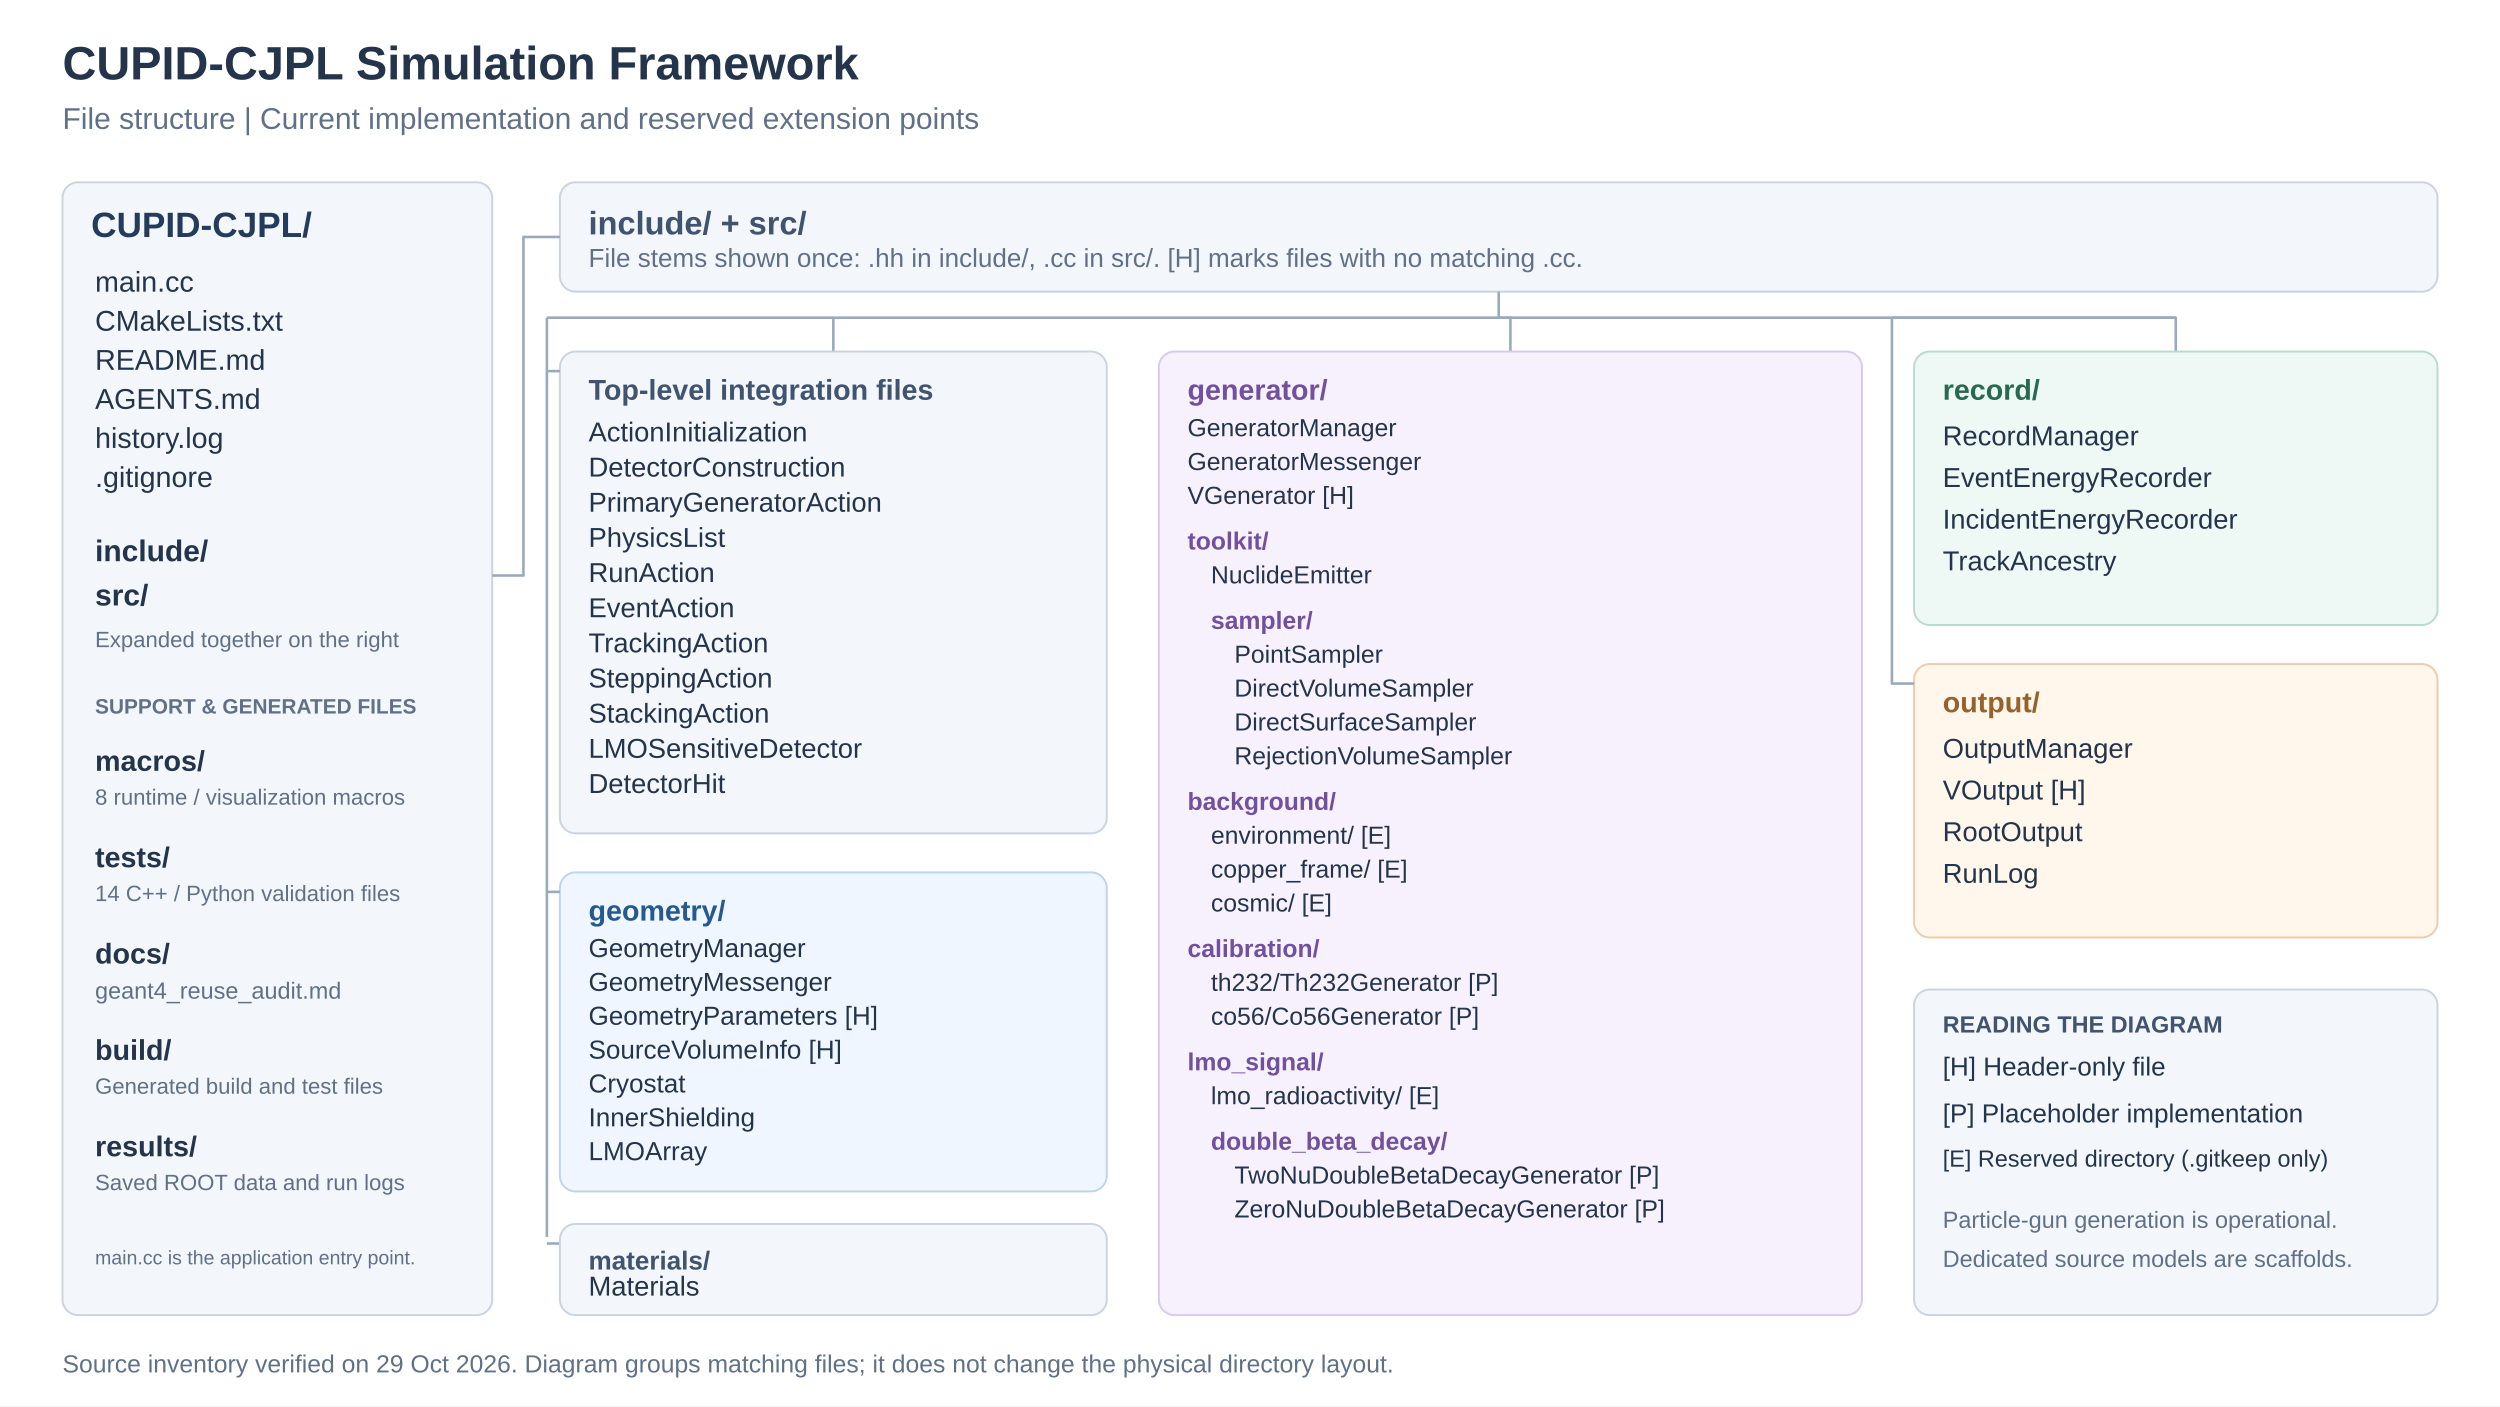
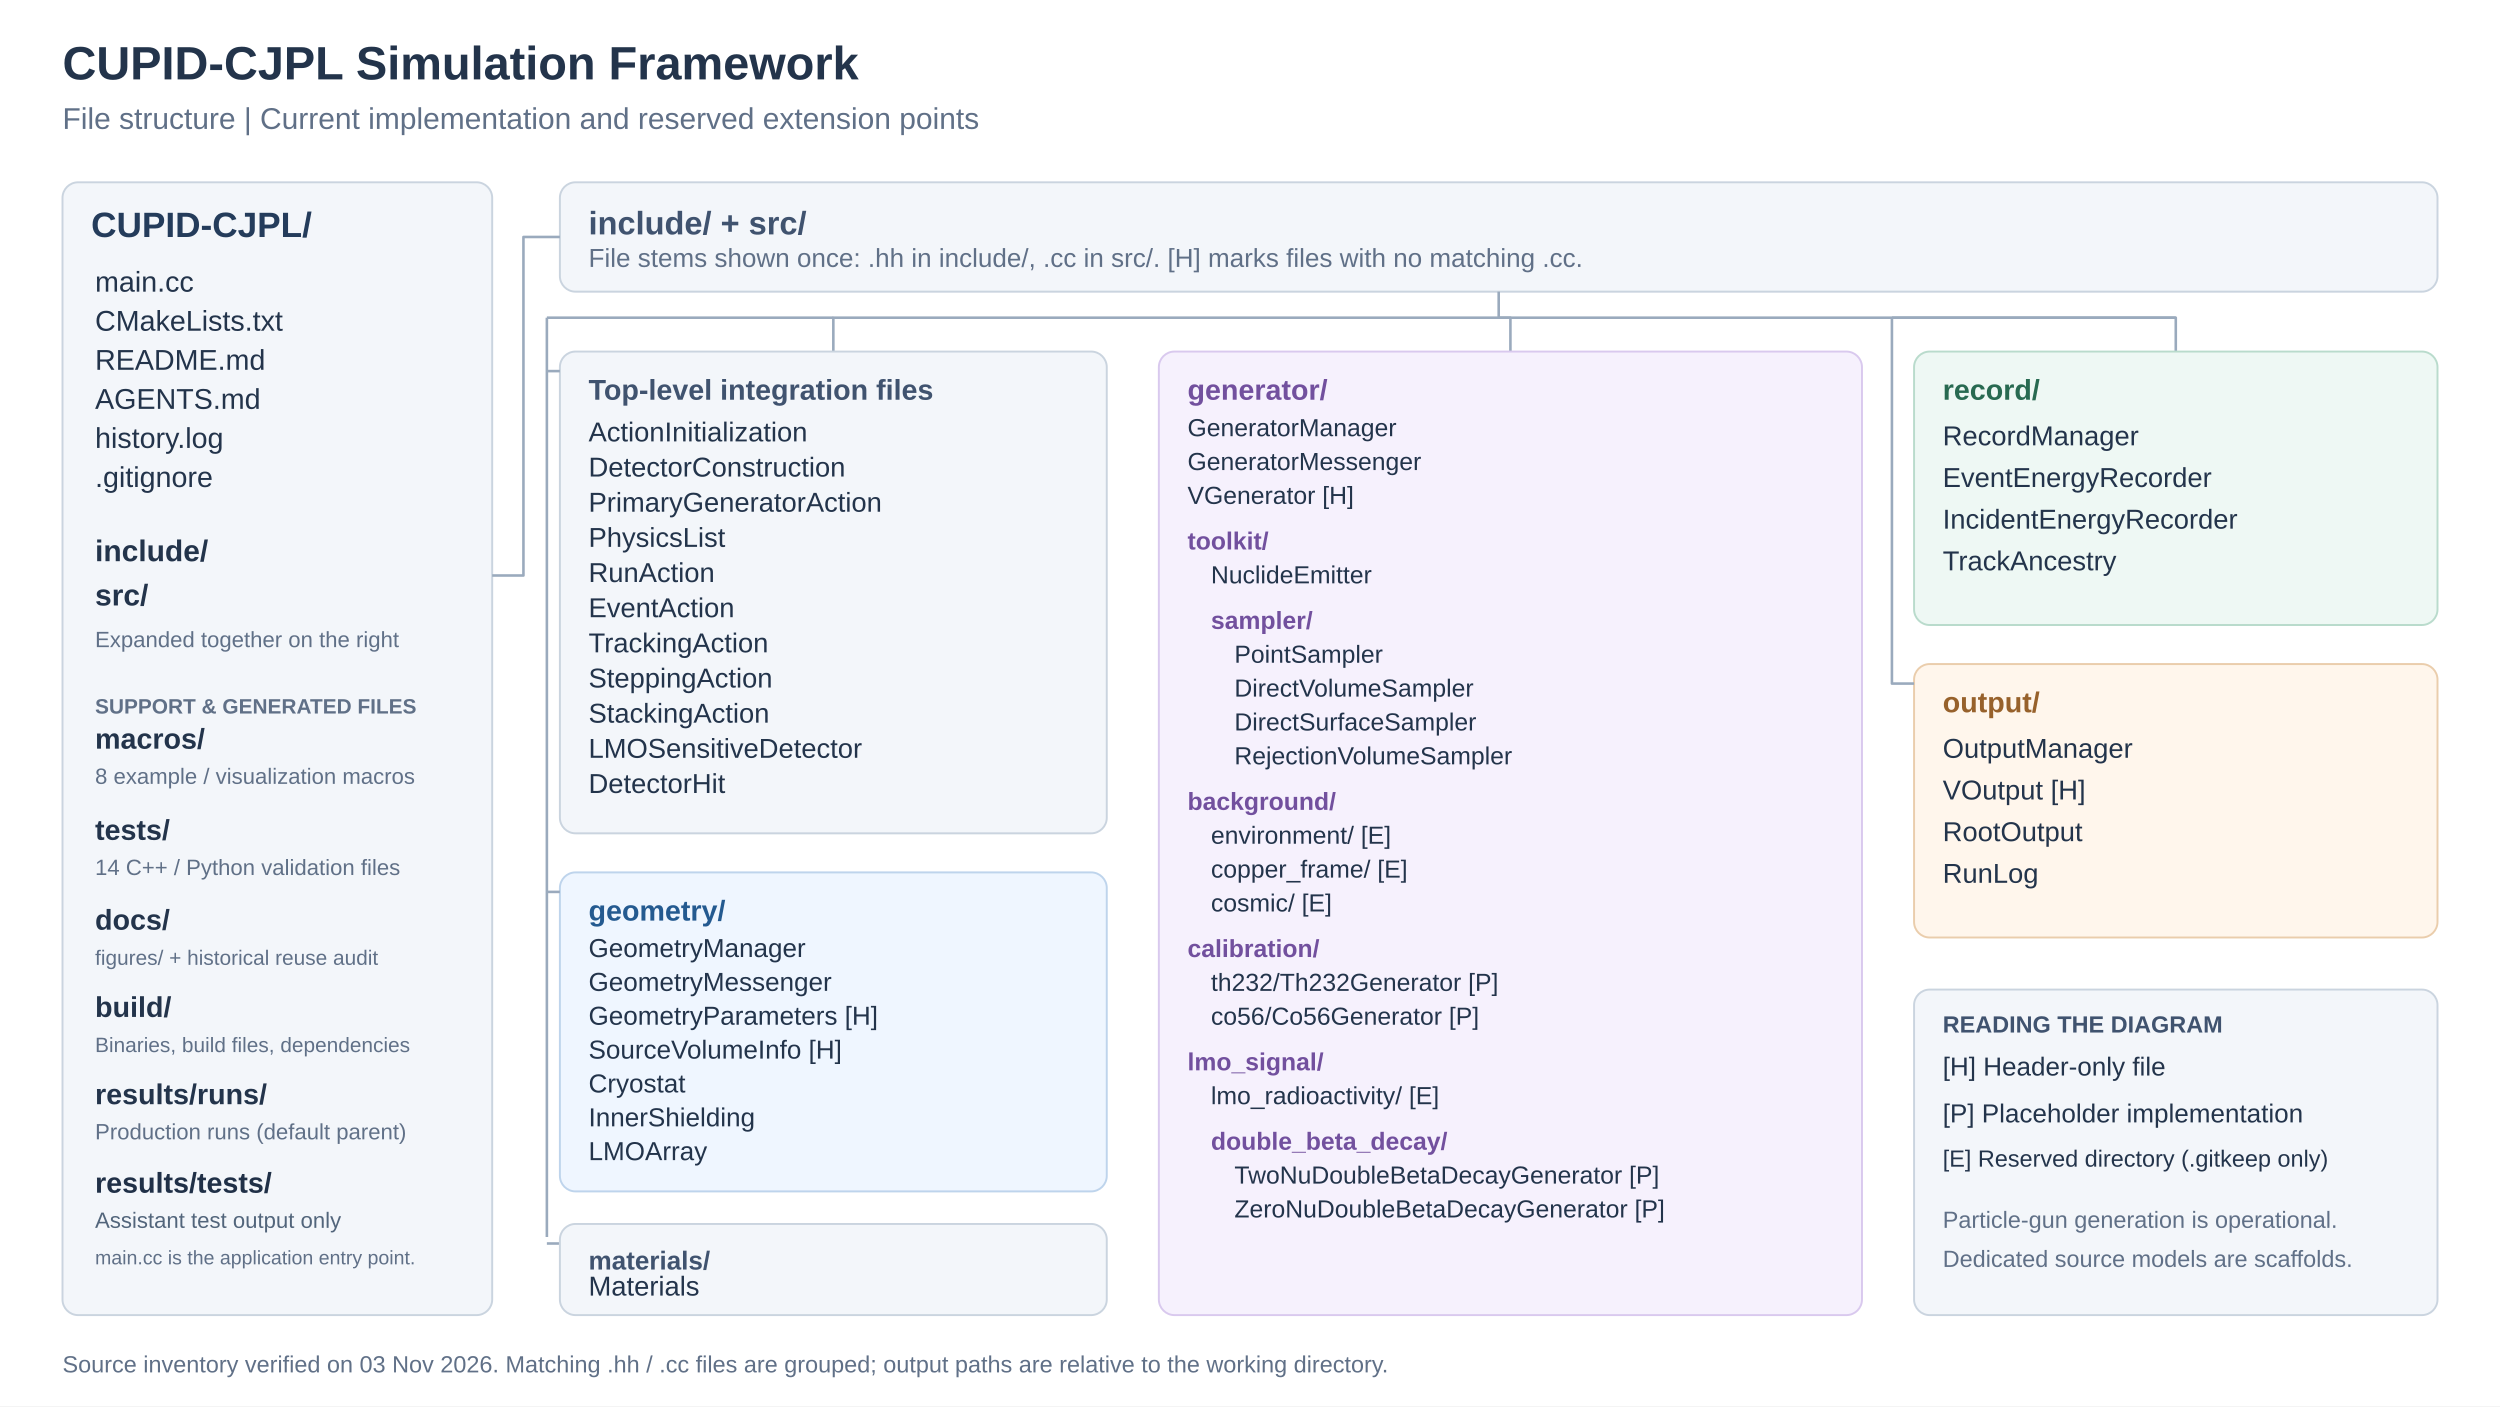
- <svg xmlns="http://www.w3.org/2000/svg" width="1920" height="1080" viewBox="0 0 1920 1080">
+ <svg xmlns="http://www.w3.org/2000/svg" width="1920" height="1080" viewBox="0 0 1920 1080" role="img">
  <rect width="1920" height="1080" fill="white" />
  <text x="48" y="61" font-family="Arial, Helvetica, sans-serif" font-size="36" font-weight="700" fill="#23344b">CUPID-CJPL Simulation Framework</text>
  <text x="48" y="99" font-family="Arial, Helvetica, sans-serif" font-size="23" font-weight="400" fill="#607087">File structure  |  Current implementation and reserved extension points</text>
  <rect x="48" y="140" width="330" height="870" rx="12" fill="#f3f6fa" stroke="#cad4df" stroke-width="1.5" />
  <text x="70" y="182" font-family="Arial, Helvetica, sans-serif" font-size="27" font-weight="700" fill="#243c5b">CUPID-CJPL/</text>
  <text x="73" y="224" font-family="Arial, Helvetica, sans-serif" font-size="22" font-weight="400" fill="#23344b">main.cc</text>
  <text x="73" y="254" font-family="Arial, Helvetica, sans-serif" font-size="22" font-weight="400" fill="#23344b">CMakeLists.txt</text>
  <text x="73" y="284" font-family="Arial, Helvetica, sans-serif" font-size="22" font-weight="400" fill="#23344b">README.md</text>
  <text x="73" y="314" font-family="Arial, Helvetica, sans-serif" font-size="22" font-weight="400" fill="#23344b">AGENTS.md</text>
  <text x="73" y="344" font-family="Arial, Helvetica, sans-serif" font-size="22" font-weight="400" fill="#23344b">history.log</text>
  <text x="73" y="374" font-family="Arial, Helvetica, sans-serif" font-size="22" font-weight="400" fill="#23344b">.gitignore</text>
  <text x="73" y="431" font-family="Arial, Helvetica, sans-serif" font-size="23" font-weight="700" fill="#23344b">include/</text>
  <text x="73" y="465" font-family="Arial, Helvetica, sans-serif" font-size="23" font-weight="700" fill="#23344b">src/</text>
  <text x="73" y="497" font-family="Arial, Helvetica, sans-serif" font-size="17" font-weight="400" fill="#607087">Expanded together on the right</text>
  <text x="73" y="548" font-family="Arial, Helvetica, sans-serif" font-size="16" font-weight="700" fill="#607087">SUPPORT &amp; GENERATED FILES</text>
-   <text x="73" y="592" font-family="Arial, Helvetica, sans-serif" font-size="22" font-weight="700" fill="#23344b">macros/</text>
-   <text x="73" y="618" font-family="Arial, Helvetica, sans-serif" font-size="17" font-weight="400" fill="#607087">8 runtime / visualization macros</text>
-   <text x="73" y="666" font-family="Arial, Helvetica, sans-serif" font-size="22" font-weight="700" fill="#23344b">tests/</text>
-   <text x="73" y="692" font-family="Arial, Helvetica, sans-serif" font-size="17" font-weight="400" fill="#607087">14 C++ / Python validation files</text>
-   <text x="73" y="740" font-family="Arial, Helvetica, sans-serif" font-size="22" font-weight="700" fill="#23344b">docs/</text>
-   <text x="73" y="767" font-family="Arial, Helvetica, sans-serif" font-size="18" font-weight="400" fill="#607087">geant4_reuse_audit.md</text>
-   <text x="73" y="814" font-family="Arial, Helvetica, sans-serif" font-size="22" font-weight="700" fill="#23344b">build/</text>
-   <text x="73" y="840" font-family="Arial, Helvetica, sans-serif" font-size="17" font-weight="400" fill="#607087">Generated build and test files</text>
-   <text x="73" y="888" font-family="Arial, Helvetica, sans-serif" font-size="22" font-weight="700" fill="#23344b">results/</text>
-   <text x="73" y="914" font-family="Arial, Helvetica, sans-serif" font-size="17" font-weight="400" fill="#607087">Saved ROOT data and run logs</text>
+   <text x="73" y="575" font-family="Arial, Helvetica, sans-serif" font-size="22" font-weight="700" fill="#23344b">macros/</text>
+   <text x="73" y="602" font-family="Arial, Helvetica, sans-serif" font-size="17" font-weight="400" fill="#607087">8 example / visualization macros</text>
+   <text x="73" y="645" font-family="Arial, Helvetica, sans-serif" font-size="22" font-weight="700" fill="#23344b">tests/</text>
+   <text x="73" y="672" font-family="Arial, Helvetica, sans-serif" font-size="17" font-weight="400" fill="#607087">14 C++ / Python validation files</text>
+   <text x="73" y="714" font-family="Arial, Helvetica, sans-serif" font-size="22" font-weight="700" fill="#23344b">docs/</text>
+   <text x="73" y="741" font-family="Arial, Helvetica, sans-serif" font-size="16" font-weight="400" fill="#607087">figures/ + historical reuse audit</text>
+   <text x="73" y="781" font-family="Arial, Helvetica, sans-serif" font-size="22" font-weight="700" fill="#23344b">build/</text>
+   <text x="73" y="808" font-family="Arial, Helvetica, sans-serif" font-size="16" font-weight="400" fill="#607087">Binaries, build files, dependencies</text>
+   <text x="73" y="848" font-family="Arial, Helvetica, sans-serif" font-size="22" font-weight="700" fill="#23344b">results/runs/</text>
+   <text x="73" y="875" font-family="Arial, Helvetica, sans-serif" font-size="17" font-weight="400" fill="#607087">Production runs (default parent)</text>
  <text x="73" y="971" font-family="Arial, Helvetica, sans-serif" font-size="15" font-weight="400" fill="#607087">main.cc is the application entry point.</text>
  <rect x="430" y="140" width="1442" height="84" rx="12" fill="#f3f6fa" stroke="#cad4df" stroke-width="1.5" />
  <text x="452" y="180" font-family="Arial, Helvetica, sans-serif" font-size="25" font-weight="700" fill="#40536f">include/  +  src/</text>
  <text x="452" y="205" font-family="Arial, Helvetica, sans-serif" font-size="20" font-weight="400" fill="#607087">File stems shown once: .hh in include/, .cc in src/.  [H] marks files with no matching .cc.</text>
  <polyline points="378,442 402,442 402,182 430,182" fill="none" stroke="#9aaabd" stroke-width="2" stroke-linejoin="round" />
  <polyline points="1151,224 1151,244 640,244 640,270" fill="none" stroke="#9aaabd" stroke-width="2" stroke-linejoin="round" />
  <polyline points="1151,244 1160,244 1160,270" fill="none" stroke="#9aaabd" stroke-width="2" stroke-linejoin="round" />
  <polyline points="1151,244 1671,244 1671,270" fill="none" stroke="#9aaabd" stroke-width="2" stroke-linejoin="round" />
  <rect x="430" y="270" width="420" height="370" rx="12" fill="#f3f6fa" stroke="#cad4df" stroke-width="1.5" />
  <text x="452" y="307" font-family="Arial, Helvetica, sans-serif" font-size="22" font-weight="700" fill="#40536f">Top-level integration files</text>
  <text x="452" y="339" font-family="Arial, Helvetica, sans-serif" font-size="21" font-weight="400" fill="#23344b">ActionInitialization</text>
  <text x="452" y="366" font-family="Arial, Helvetica, sans-serif" font-size="21" font-weight="400" fill="#23344b">DetectorConstruction</text>
  <text x="452" y="393" font-family="Arial, Helvetica, sans-serif" font-size="21" font-weight="400" fill="#23344b">PrimaryGeneratorAction</text>
  <text x="452" y="420" font-family="Arial, Helvetica, sans-serif" font-size="21" font-weight="400" fill="#23344b">PhysicsList</text>
  <text x="452" y="447" font-family="Arial, Helvetica, sans-serif" font-size="21" font-weight="400" fill="#23344b">RunAction</text>
  <text x="452" y="474" font-family="Arial, Helvetica, sans-serif" font-size="21" font-weight="400" fill="#23344b">EventAction</text>
  <text x="452" y="501" font-family="Arial, Helvetica, sans-serif" font-size="21" font-weight="400" fill="#23344b">TrackingAction</text>
  <text x="452" y="528" font-family="Arial, Helvetica, sans-serif" font-size="21" font-weight="400" fill="#23344b">SteppingAction</text>
  <text x="452" y="555" font-family="Arial, Helvetica, sans-serif" font-size="21" font-weight="400" fill="#23344b">StackingAction</text>
  <text x="452" y="582" font-family="Arial, Helvetica, sans-serif" font-size="21" font-weight="400" fill="#23344b">LMOSensitiveDetector</text>
  <text x="452" y="609" font-family="Arial, Helvetica, sans-serif" font-size="21" font-weight="400" fill="#23344b">DetectorHit</text>
  <rect x="430" y="670" width="420" height="245" rx="12" fill="#eff6ff" stroke="#bed4ec" stroke-width="1.5" />
  <text x="452" y="707" font-family="Arial, Helvetica, sans-serif" font-size="22" font-weight="700" fill="#245a90">geometry/</text>
  <text x="452" y="735" font-family="Arial, Helvetica, sans-serif" font-size="20" font-weight="400" fill="#23344b">GeometryManager</text>
  <text x="452" y="761" font-family="Arial, Helvetica, sans-serif" font-size="20" font-weight="400" fill="#23344b">GeometryMessenger</text>
  <text x="452" y="787" font-family="Arial, Helvetica, sans-serif" font-size="20" font-weight="400" fill="#23344b">GeometryParameters [H]</text>
  <text x="452" y="813" font-family="Arial, Helvetica, sans-serif" font-size="20" font-weight="400" fill="#23344b">SourceVolumeInfo [H]</text>
  <text x="452" y="839" font-family="Arial, Helvetica, sans-serif" font-size="20" font-weight="400" fill="#23344b">Cryostat</text>
  <text x="452" y="865" font-family="Arial, Helvetica, sans-serif" font-size="20" font-weight="400" fill="#23344b">InnerShielding</text>
  <text x="452" y="891" font-family="Arial, Helvetica, sans-serif" font-size="20" font-weight="400" fill="#23344b">LMOArray</text>
  <polyline points="420,244 420,950" fill="none" stroke="#9aaabd" stroke-width="2" stroke-linejoin="round" />
  <polyline points="420,285 430,285" fill="none" stroke="#9aaabd" stroke-width="2" stroke-linejoin="round" />
  <polyline points="420,685 430,685" fill="none" stroke="#9aaabd" stroke-width="2" stroke-linejoin="round" />
  <polyline points="420,955 430,955" fill="none" stroke="#9aaabd" stroke-width="2" stroke-linejoin="round" />
  <polyline points="420,244 640,244" fill="none" stroke="#9aaabd" stroke-width="2" stroke-linejoin="round" />
  <rect x="430" y="940" width="420" height="70" rx="12" fill="#f3f6fa" stroke="#cad4df" stroke-width="1.5" />
  <text x="452" y="975" font-family="Arial, Helvetica, sans-serif" font-size="20" font-weight="700" fill="#40536f">materials/</text>
  <text x="452" y="995" font-family="Arial, Helvetica, sans-serif" font-size="21" font-weight="400" fill="#23344b">Materials</text>
  <rect x="890" y="270" width="540" height="740" rx="12" fill="#f6f1fd" stroke="#d9c9ee" stroke-width="1.5" />
  <text x="912" y="307" font-family="Arial, Helvetica, sans-serif" font-size="22" font-weight="700" fill="#72509e">generator/</text>
  <text x="912" y="335" font-family="Arial, Helvetica, sans-serif" font-size="19" font-weight="400" fill="#23344b">GeneratorManager</text>
  <text x="912" y="361" font-family="Arial, Helvetica, sans-serif" font-size="19" font-weight="400" fill="#23344b">GeneratorMessenger</text>
  <text x="912" y="387" font-family="Arial, Helvetica, sans-serif" font-size="19" font-weight="400" fill="#23344b">VGenerator [H]</text>
  <text x="912" y="422" font-family="Arial, Helvetica, sans-serif" font-size="19" font-weight="700" fill="#72509e">toolkit/</text>
  <text x="930" y="448" font-family="Arial, Helvetica, sans-serif" font-size="19" font-weight="400" fill="#23344b">NuclideEmitter</text>
  <text x="930" y="483" font-family="Arial, Helvetica, sans-serif" font-size="19" font-weight="700" fill="#72509e">sampler/</text>
  <text x="948" y="509" font-family="Arial, Helvetica, sans-serif" font-size="19" font-weight="400" fill="#23344b">PointSampler</text>
  <text x="948" y="535" font-family="Arial, Helvetica, sans-serif" font-size="19" font-weight="400" fill="#23344b">DirectVolumeSampler</text>
  <text x="948" y="561" font-family="Arial, Helvetica, sans-serif" font-size="19" font-weight="400" fill="#23344b">DirectSurfaceSampler</text>
  <text x="948" y="587" font-family="Arial, Helvetica, sans-serif" font-size="19" font-weight="400" fill="#23344b">RejectionVolumeSampler</text>
  <text x="912" y="622" font-family="Arial, Helvetica, sans-serif" font-size="19" font-weight="700" fill="#72509e">background/</text>
  <text x="930" y="648" font-family="Arial, Helvetica, sans-serif" font-size="19" font-weight="400" fill="#23344b">environment/ [E]</text>
  <text x="930" y="674" font-family="Arial, Helvetica, sans-serif" font-size="19" font-weight="400" fill="#23344b">copper_frame/ [E]</text>
  <text x="930" y="700" font-family="Arial, Helvetica, sans-serif" font-size="19" font-weight="400" fill="#23344b">cosmic/ [E]</text>
  <text x="912" y="735" font-family="Arial, Helvetica, sans-serif" font-size="19" font-weight="700" fill="#72509e">calibration/</text>
  <text x="930" y="761" font-family="Arial, Helvetica, sans-serif" font-size="19" font-weight="400" fill="#23344b">th232/Th232Generator [P]</text>
  <text x="930" y="787" font-family="Arial, Helvetica, sans-serif" font-size="19" font-weight="400" fill="#23344b">co56/Co56Generator [P]</text>
  <text x="912" y="822" font-family="Arial, Helvetica, sans-serif" font-size="19" font-weight="700" fill="#72509e">lmo_signal/</text>
  <text x="930" y="848" font-family="Arial, Helvetica, sans-serif" font-size="19" font-weight="400" fill="#23344b">lmo_radioactivity/ [E]</text>
  <text x="930" y="883" font-family="Arial, Helvetica, sans-serif" font-size="19" font-weight="700" fill="#72509e">double_beta_decay/</text>
  <text x="948" y="909" font-family="Arial, Helvetica, sans-serif" font-size="19" font-weight="400" fill="#23344b">TwoNuDoubleBetaDecayGenerator [P]</text>
  <text x="948" y="935" font-family="Arial, Helvetica, sans-serif" font-size="19" font-weight="400" fill="#23344b">ZeroNuDoubleBetaDecayGenerator [P]</text>
  <rect x="1470" y="270" width="402" height="210" rx="12" fill="#eef8f4" stroke="#b9dbcc" stroke-width="1.5" />
  <text x="1492" y="307" font-family="Arial, Helvetica, sans-serif" font-size="22" font-weight="700" fill="#286a51">record/</text>
  <text x="1492" y="342" font-family="Arial, Helvetica, sans-serif" font-size="21" font-weight="400" fill="#23344b">RecordManager</text>
  <text x="1492" y="374" font-family="Arial, Helvetica, sans-serif" font-size="21" font-weight="400" fill="#23344b">EventEnergyRecorder</text>
  <text x="1492" y="406" font-family="Arial, Helvetica, sans-serif" font-size="21" font-weight="400" fill="#23344b">IncidentEnergyRecorder</text>
  <text x="1492" y="438" font-family="Arial, Helvetica, sans-serif" font-size="21" font-weight="400" fill="#23344b">TrackAncestry</text>
  <rect x="1470" y="510" width="402" height="210" rx="12" fill="#fff6ec" stroke="#eacdac" stroke-width="1.5" />
  <text x="1492" y="547" font-family="Arial, Helvetica, sans-serif" font-size="22" font-weight="700" fill="#97612b">output/</text>
  <text x="1492" y="582" font-family="Arial, Helvetica, sans-serif" font-size="21" font-weight="400" fill="#23344b">OutputManager</text>
  <text x="1492" y="614" font-family="Arial, Helvetica, sans-serif" font-size="21" font-weight="400" fill="#23344b">VOutput [H]</text>
  <text x="1492" y="646" font-family="Arial, Helvetica, sans-serif" font-size="21" font-weight="400" fill="#23344b">RootOutput</text>
  <text x="1492" y="678" font-family="Arial, Helvetica, sans-serif" font-size="21" font-weight="400" fill="#23344b">RunLog</text>
  <polyline points="1453,244 1453,525 1470,525" fill="none" stroke="#9aaabd" stroke-width="2" stroke-linejoin="round" />
  <polyline points="1453,244 1671,244" fill="none" stroke="#9aaabd" stroke-width="2" stroke-linejoin="round" />
  <rect x="1470" y="760" width="402" height="250" rx="12" fill="#f3f6fa" stroke="#cad4df" stroke-width="1.5" />
  <text x="1492" y="793" font-family="Arial, Helvetica, sans-serif" font-size="18" font-weight="700" fill="#40536f">READING THE DIAGRAM</text>
  <text x="1492" y="826" font-family="Arial, Helvetica, sans-serif" font-size="20" font-weight="400" fill="#23344b">[H]  Header-only file</text>
  <text x="1492" y="862" font-family="Arial, Helvetica, sans-serif" font-size="20" font-weight="400" fill="#23344b">[P]  Placeholder implementation</text>
  <text x="1492" y="896" font-family="Arial, Helvetica, sans-serif" font-size="18" font-weight="400" fill="#23344b">[E]  Reserved directory (.gitkeep only)</text>
  <text x="1492" y="943" font-family="Arial, Helvetica, sans-serif" font-size="18" font-weight="400" fill="#607087">Particle-gun generation is operational.</text>
  <text x="1492" y="973" font-family="Arial, Helvetica, sans-serif" font-size="18" font-weight="400" fill="#607087">Dedicated source models are scaffolds.</text>
-   <text x="48" y="1054" font-family="Arial, Helvetica, sans-serif" font-size="19" font-weight="400" fill="#607087">Source inventory verified on 29 Oct 2026.  Diagram groups matching files; it does not change the physical directory layout.</text>
+   <text x="48" y="1054" font-family="Arial, Helvetica, sans-serif" font-size="18" font-weight="400" fill="#607087">Source inventory verified on 03 Nov 2026.  Matching .hh / .cc files are grouped; output paths are relative to the working directory.</text>
+   <text x="73" y="916" font-family="Arial, Helvetica, sans-serif" font-size="22" font-weight="700" fill="#203047">results/tests/</text>
+   <text x="73" y="943" font-family="Arial, Helvetica, sans-serif" font-size="17" font-weight="400" fill="#52657b">Assistant test output only</text>
</svg>
